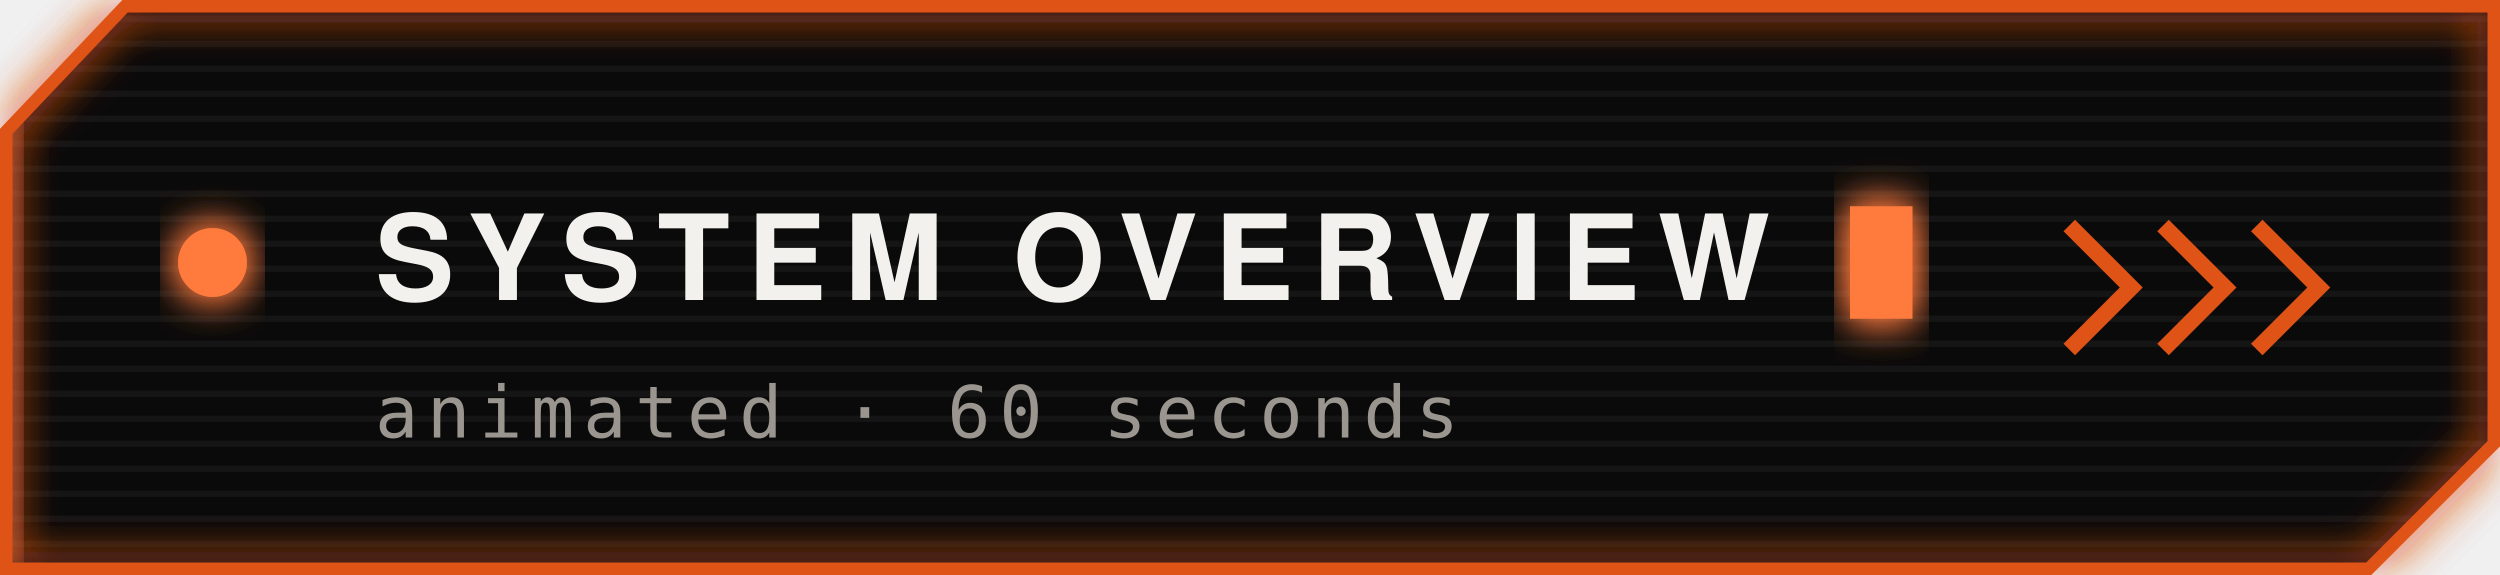
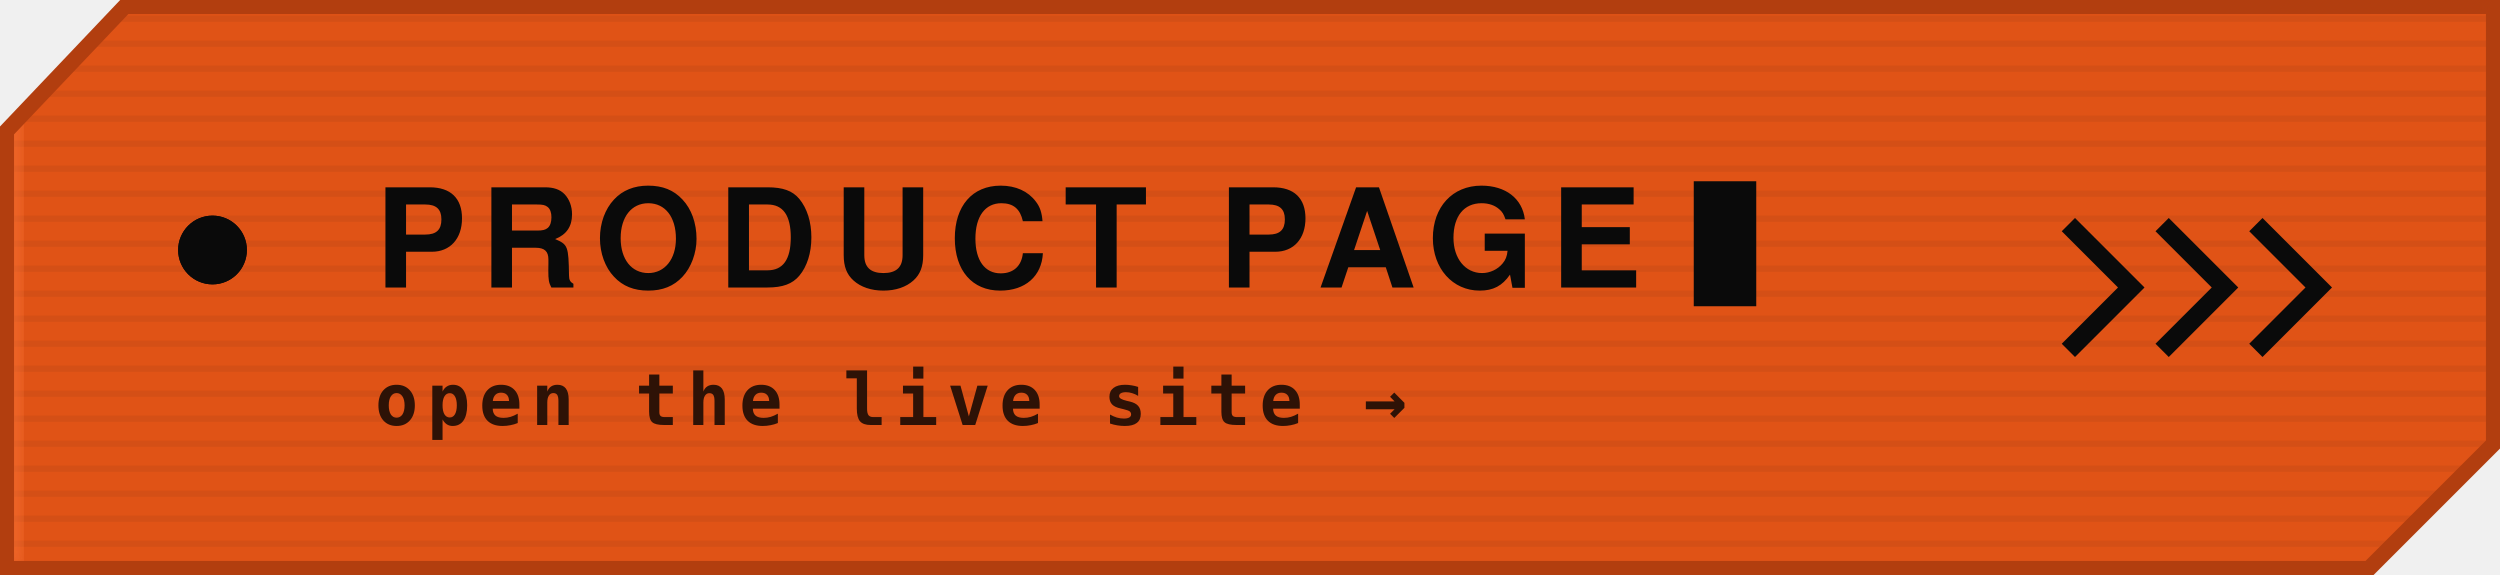
- <svg xmlns="http://www.w3.org/2000/svg" viewBox="0 0 400 92" width="400" height="92" role="img" aria-label="System overview — an animated walkthrough">
+ <svg xmlns="http://www.w3.org/2000/svg" viewBox="0 0 400 92" width="400" height="92" role="img" aria-label="Product page — open the live site">
  <style>
    #sweep { transform-box: view-box; transform-origin: 0 0;
             animation: sweep 3.6s cubic-bezier(.35,0,.2,1) infinite }
    @keyframes sweep {
      0%       { transform: translateX(-40px); opacity: 0 }
      10%      { opacity: 1 }
      55%      { opacity: 1 }
      64%,100% { transform: translateX(440px); opacity: 0 }
    }
    #edge { animation: burn 2.4s ease-in-out infinite }
    @keyframes burn { 0%,100% { opacity: .95 } 50% { opacity: .55 } }

    #dot { transform-box: fill-box; transform-origin: center;
           animation: beat 1.6s ease-in-out infinite }
    @keyframes beat { 0%,100% { transform: scale(1) } 50% { transform: scale(.66) } }
    #halo { transform-box: fill-box; transform-origin: center;
            animation: halo 1.6s ease-out infinite }
    @keyframes halo { 0% { transform: scale(1); opacity:.6 }
                      70%,100% { transform: scale(3.6); opacity:0 } }

    #cur { animation: blink 1.05s steps(1,end) infinite }
    @keyframes blink { 0%,55% { opacity: 1 } 56%,100% { opacity: 0 } }

    #cv0, #cv1, #cv2 { animation: chase 1.5s ease-in-out infinite }
    #cv1 { animation-delay: .16s }
    #cv2 { animation-delay: .32s }
    @keyframes chase { 0%,100% { opacity: .22 } 22% { opacity: 1 } }

    /* Glitch: a short tear every few seconds, not a constant wobble. */
    #gTop, #gBot, #gGhost { opacity: 0 }
    #gTop { transform-box: view-box; transform-origin: 0 0;
            animation: gtop 5.2s steps(1,end) infinite }
    #gBot { transform-box: view-box; transform-origin: 0 0;
            animation: gbot 5.2s steps(1,end) infinite }
    #gGhost { transform-box: view-box; transform-origin: 0 0;
              animation: gghost 5.2s steps(1,end) infinite }
    @keyframes gtop { 0%,71% {opacity:0; transform:translateX(0)}
      72% {opacity:1; transform:translateX(-5px)}
      74% {opacity:1; transform:translateX(3px)}
      76%,100% {opacity:0; transform:translateX(0)} }
    @keyframes gbot { 0%,71% {opacity:0; transform:translateX(0)}
      72% {opacity:1; transform:translateX(4px)}
      74% {opacity:1; transform:translateX(-3px)}
      76%,100% {opacity:0; transform:translateX(0)} }
    @keyframes gghost { 0%,70.9% {opacity:0}
      71% {opacity:.85; transform:translate(2px,-1px)}
      76%,100% {opacity:0} }

    @media (prefers-reduced-motion: reduce) {
      #sweep, #halo, #gTop, #gBot, #gGhost { display: none }
      #edge, #dot, #cur, #cv0, #cv1, #cv2 { animation: none; opacity: 1 }
    }
  </style>
  <defs>
    <clipPath id="panelClip">
      <path d="M20 1 H399 V71 L379 91 H1 V21 Z" />
    </clipPath>
    <clipPath id="halfTop">
-       <rect x="0" y="0" width="400" height="41" />
+       <rect x="0" y="0" width="400" height="39" />
    </clipPath>
    <clipPath id="halfBot">
-       <rect x="0" y="41" width="400" height="54" />
+       <rect x="0" y="39" width="400" height="52" />
    </clipPath>
    <filter id="neon" x="-25%" y="-60%" width="150%" height="220%">
      <feGaussianBlur in="SourceGraphic" stdDeviation="3.2" result="b" />
      <feMerge>
        <feMergeNode in="b" />
        <feMergeNode in="b" />
        <feMergeNode in="SourceGraphic" />
      </feMerge>
    </filter>
    <filter id="soft" x="-25%" y="-60%" width="150%" height="220%">
      <feGaussianBlur in="SourceGraphic" stdDeviation="2" />
    </filter>
  </defs>
-   <path d="M20 1 H399 V71 L379 91 H1 V21 Z" fill="#0A0A0A" />
+   <path d="M20 1 H399 V71 L379 91 H1 V21 Z" fill="#E05316" />
  <g clip-path="url(#panelClip)">
-     <path d="M0 3H400" stroke="#F2F1EE" stroke-width="1" opacity=".05" />
-     <path d="M0 7H400" stroke="#F2F1EE" stroke-width="1" opacity=".05" />
-     <path d="M0 11H400" stroke="#F2F1EE" stroke-width="1" opacity=".05" />
-     <path d="M0 15H400" stroke="#F2F1EE" stroke-width="1" opacity=".05" />
-     <path d="M0 19H400" stroke="#F2F1EE" stroke-width="1" opacity=".05" />
-     <path d="M0 23H400" stroke="#F2F1EE" stroke-width="1" opacity=".05" />
-     <path d="M0 27H400" stroke="#F2F1EE" stroke-width="1" opacity=".05" />
-     <path d="M0 31H400" stroke="#F2F1EE" stroke-width="1" opacity=".05" />
-     <path d="M0 35H400" stroke="#F2F1EE" stroke-width="1" opacity=".05" />
-     <path d="M0 39H400" stroke="#F2F1EE" stroke-width="1" opacity=".05" />
-     <path d="M0 43H400" stroke="#F2F1EE" stroke-width="1" opacity=".05" />
-     <path d="M0 47H400" stroke="#F2F1EE" stroke-width="1" opacity=".05" />
-     <path d="M0 51H400" stroke="#F2F1EE" stroke-width="1" opacity=".05" />
-     <path d="M0 55H400" stroke="#F2F1EE" stroke-width="1" opacity=".05" />
-     <path d="M0 59H400" stroke="#F2F1EE" stroke-width="1" opacity=".05" />
-     <path d="M0 63H400" stroke="#F2F1EE" stroke-width="1" opacity=".05" />
-     <path d="M0 67H400" stroke="#F2F1EE" stroke-width="1" opacity=".05" />
-     <path d="M0 71H400" stroke="#F2F1EE" stroke-width="1" opacity=".05" />
-     <path d="M0 75H400" stroke="#F2F1EE" stroke-width="1" opacity=".05" />
-     <path d="M0 79H400" stroke="#F2F1EE" stroke-width="1" opacity=".05" />
-     <path d="M0 83H400" stroke="#F2F1EE" stroke-width="1" opacity=".05" />
-     <path d="M0 87H400" stroke="#F2F1EE" stroke-width="1" opacity=".05" />
-     <path d="M0 91H400" stroke="#F2F1EE" stroke-width="1" opacity=".05" />
+     <path d="M0 3H400" stroke="#0A0A0A" stroke-width="1" opacity=".06" />
+     <path d="M0 7H400" stroke="#0A0A0A" stroke-width="1" opacity=".06" />
+     <path d="M0 11H400" stroke="#0A0A0A" stroke-width="1" opacity=".06" />
+     <path d="M0 15H400" stroke="#0A0A0A" stroke-width="1" opacity=".06" />
+     <path d="M0 19H400" stroke="#0A0A0A" stroke-width="1" opacity=".06" />
+     <path d="M0 23H400" stroke="#0A0A0A" stroke-width="1" opacity=".06" />
+     <path d="M0 27H400" stroke="#0A0A0A" stroke-width="1" opacity=".06" />
+     <path d="M0 31H400" stroke="#0A0A0A" stroke-width="1" opacity=".06" />
+     <path d="M0 35H400" stroke="#0A0A0A" stroke-width="1" opacity=".06" />
+     <path d="M0 39H400" stroke="#0A0A0A" stroke-width="1" opacity=".06" />
+     <path d="M0 43H400" stroke="#0A0A0A" stroke-width="1" opacity=".06" />
+     <path d="M0 47H400" stroke="#0A0A0A" stroke-width="1" opacity=".06" />
+     <path d="M0 51H400" stroke="#0A0A0A" stroke-width="1" opacity=".06" />
+     <path d="M0 55H400" stroke="#0A0A0A" stroke-width="1" opacity=".06" />
+     <path d="M0 59H400" stroke="#0A0A0A" stroke-width="1" opacity=".06" />
+     <path d="M0 63H400" stroke="#0A0A0A" stroke-width="1" opacity=".06" />
+     <path d="M0 67H400" stroke="#0A0A0A" stroke-width="1" opacity=".06" />
+     <path d="M0 71H400" stroke="#0A0A0A" stroke-width="1" opacity=".06" />
+     <path d="M0 75H400" stroke="#0A0A0A" stroke-width="1" opacity=".06" />
+     <path d="M0 79H400" stroke="#0A0A0A" stroke-width="1" opacity=".06" />
+     <path d="M0 83H400" stroke="#0A0A0A" stroke-width="1" opacity=".06" />
+     <path d="M0 87H400" stroke="#0A0A0A" stroke-width="1" opacity=".06" />
+     <path d="M0 91H400" stroke="#0A0A0A" stroke-width="1" opacity=".06" />
    <g id="sweep">
      <rect x="0" y="0" width="3" height="92" fill="#FF7A3D" filter="url(#soft)" opacity=".9" />
      <rect x="0" y="0" width="1.4" height="92" fill="#FFFFFF" opacity=".9" />
    </g>
  </g>
-   <path id="edge" d="M20 1 H399 V71 L379 91 H1 V21 Z" fill="none" stroke="#E05316" stroke-width="2" filter="url(#neon)" />
-   <circle id="halo" cx="34" cy="42" r="5.5" fill="#E05316" />
-   <circle id="dot" cx="34" cy="42" r="5.5" fill="#FF7A3D" filter="url(#neon)" />
-   <text x="60" y="48" fill="#F2F1EE" font-family="Helvetica Neue,Helvetica,Arial,sans-serif" font-size="19" font-weight="700" letter-spacing="2.9">SYSTEM OVERVIEW</text>
-   <text x="60" y="70" fill="#9A968F" font-family="ui-monospace,SFMono-Regular,Menlo,Consolas,monospace" font-size="11.5" letter-spacing="1.4">animated · 60 seconds</text>
+   <path id="edge" d="M20 1 H399 V71 L379 91 H1 V21 Z" fill="none" stroke="#B23E0F" stroke-width="2.5" />
+   <circle id="halo" cx="34" cy="40" r="5.5" fill="#0A0A0A" />
+   <circle id="dot" cx="34" cy="40" r="5.5" fill="#0A0A0A" />
+   <text x="60" y="46" fill="#0A0A0A" font-family="Helvetica Neue,Helvetica,Arial,sans-serif" font-size="22" font-weight="700" letter-spacing="2.6">PRODUCT PAGE</text>
+   <text x="60" y="68" fill="#2E1206" font-family="ui-monospace,SFMono-Regular,Menlo,Consolas,monospace" font-size="11.5" font-weight="600" letter-spacing="1.4">open the live site →</text>
  <g id="gGhost">
-     <text x="60" y="48" fill="#E05316" font-family="Helvetica Neue,Helvetica,Arial,sans-serif" font-size="19" font-weight="700" letter-spacing="2.9">SYSTEM OVERVIEW</text>
+     <text x="60" y="46" fill="#FFFFFF" font-family="Helvetica Neue,Helvetica,Arial,sans-serif" font-size="22" font-weight="700" letter-spacing="2.6">PRODUCT PAGE</text>
  </g>
  <g id="gTop" clip-path="url(#halfTop)">
-     <text x="60" y="48" fill="#F2F1EE" font-family="Helvetica Neue,Helvetica,Arial,sans-serif" font-size="19" font-weight="700" letter-spacing="2.9">SYSTEM OVERVIEW</text>
+     <text x="60" y="46" fill="#0A0A0A" font-family="Helvetica Neue,Helvetica,Arial,sans-serif" font-size="22" font-weight="700" letter-spacing="2.6">PRODUCT PAGE</text>
  </g>
  <g id="gBot" clip-path="url(#halfBot)">
-     <text x="60" y="48" fill="#F2F1EE" font-family="Helvetica Neue,Helvetica,Arial,sans-serif" font-size="19" font-weight="700" letter-spacing="2.9">SYSTEM OVERVIEW</text>
+     <text x="60" y="46" fill="#0A0A0A" font-family="Helvetica Neue,Helvetica,Arial,sans-serif" font-size="22" font-weight="700" letter-spacing="2.6">PRODUCT PAGE</text>
  </g>
-   <rect id="cur" x="296" y="33" width="10" height="18" fill="#FF7A3D" filter="url(#neon)" />
-   <path id="cv0" d="M332 37l9 9-9 9" fill="none" stroke="#E05316" stroke-width="2.6" stroke-linecap="square" />
-   <path id="cv1" d="M347 37l9 9-9 9" fill="none" stroke="#E05316" stroke-width="2.6" stroke-linecap="square" />
-   <path id="cv2" d="M362 37l9 9-9 9" fill="none" stroke="#E05316" stroke-width="2.6" stroke-linecap="square" />
+   <rect id="cur" x="271" y="29" width="10" height="20" fill="#0A0A0A" />
+   <path id="cv0" d="M332 37l9 9-9 9" fill="none" stroke="#0A0A0A" stroke-width="3" stroke-linecap="square" />
+   <path id="cv1" d="M347 37l9 9-9 9" fill="none" stroke="#0A0A0A" stroke-width="3" stroke-linecap="square" />
+   <path id="cv2" d="M362 37l9 9-9 9" fill="none" stroke="#0A0A0A" stroke-width="3" stroke-linecap="square" />
</svg>
